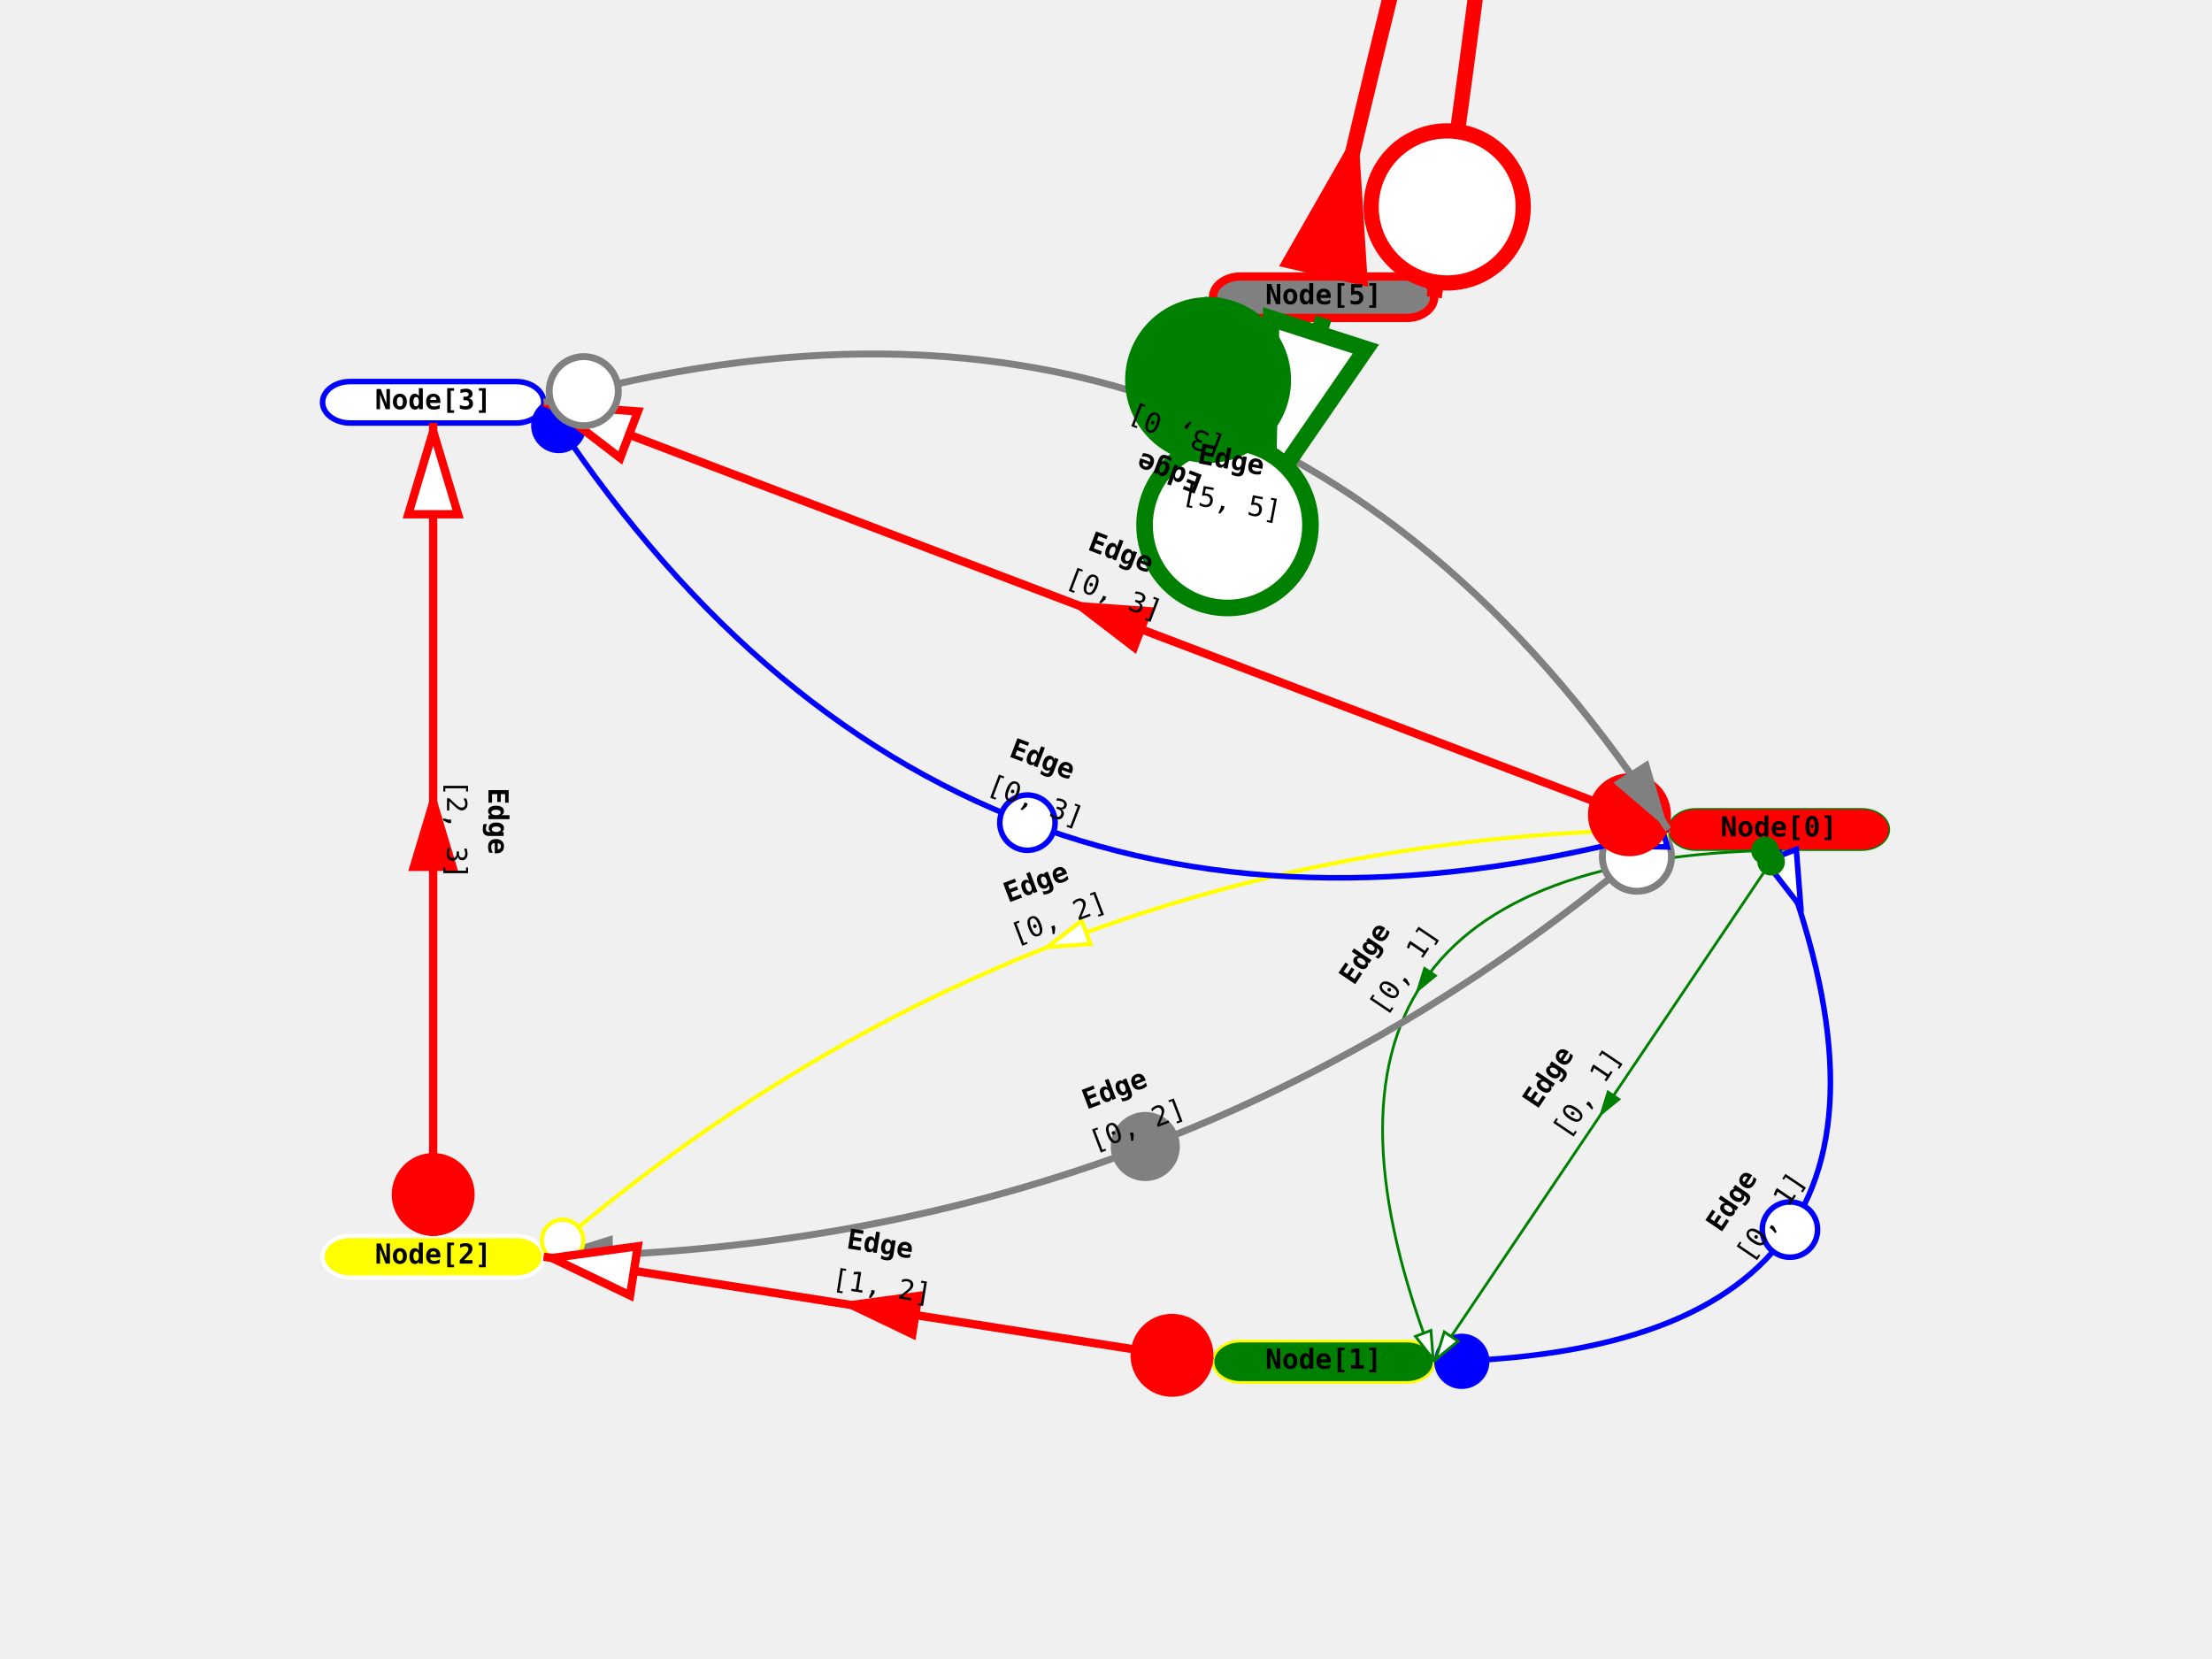
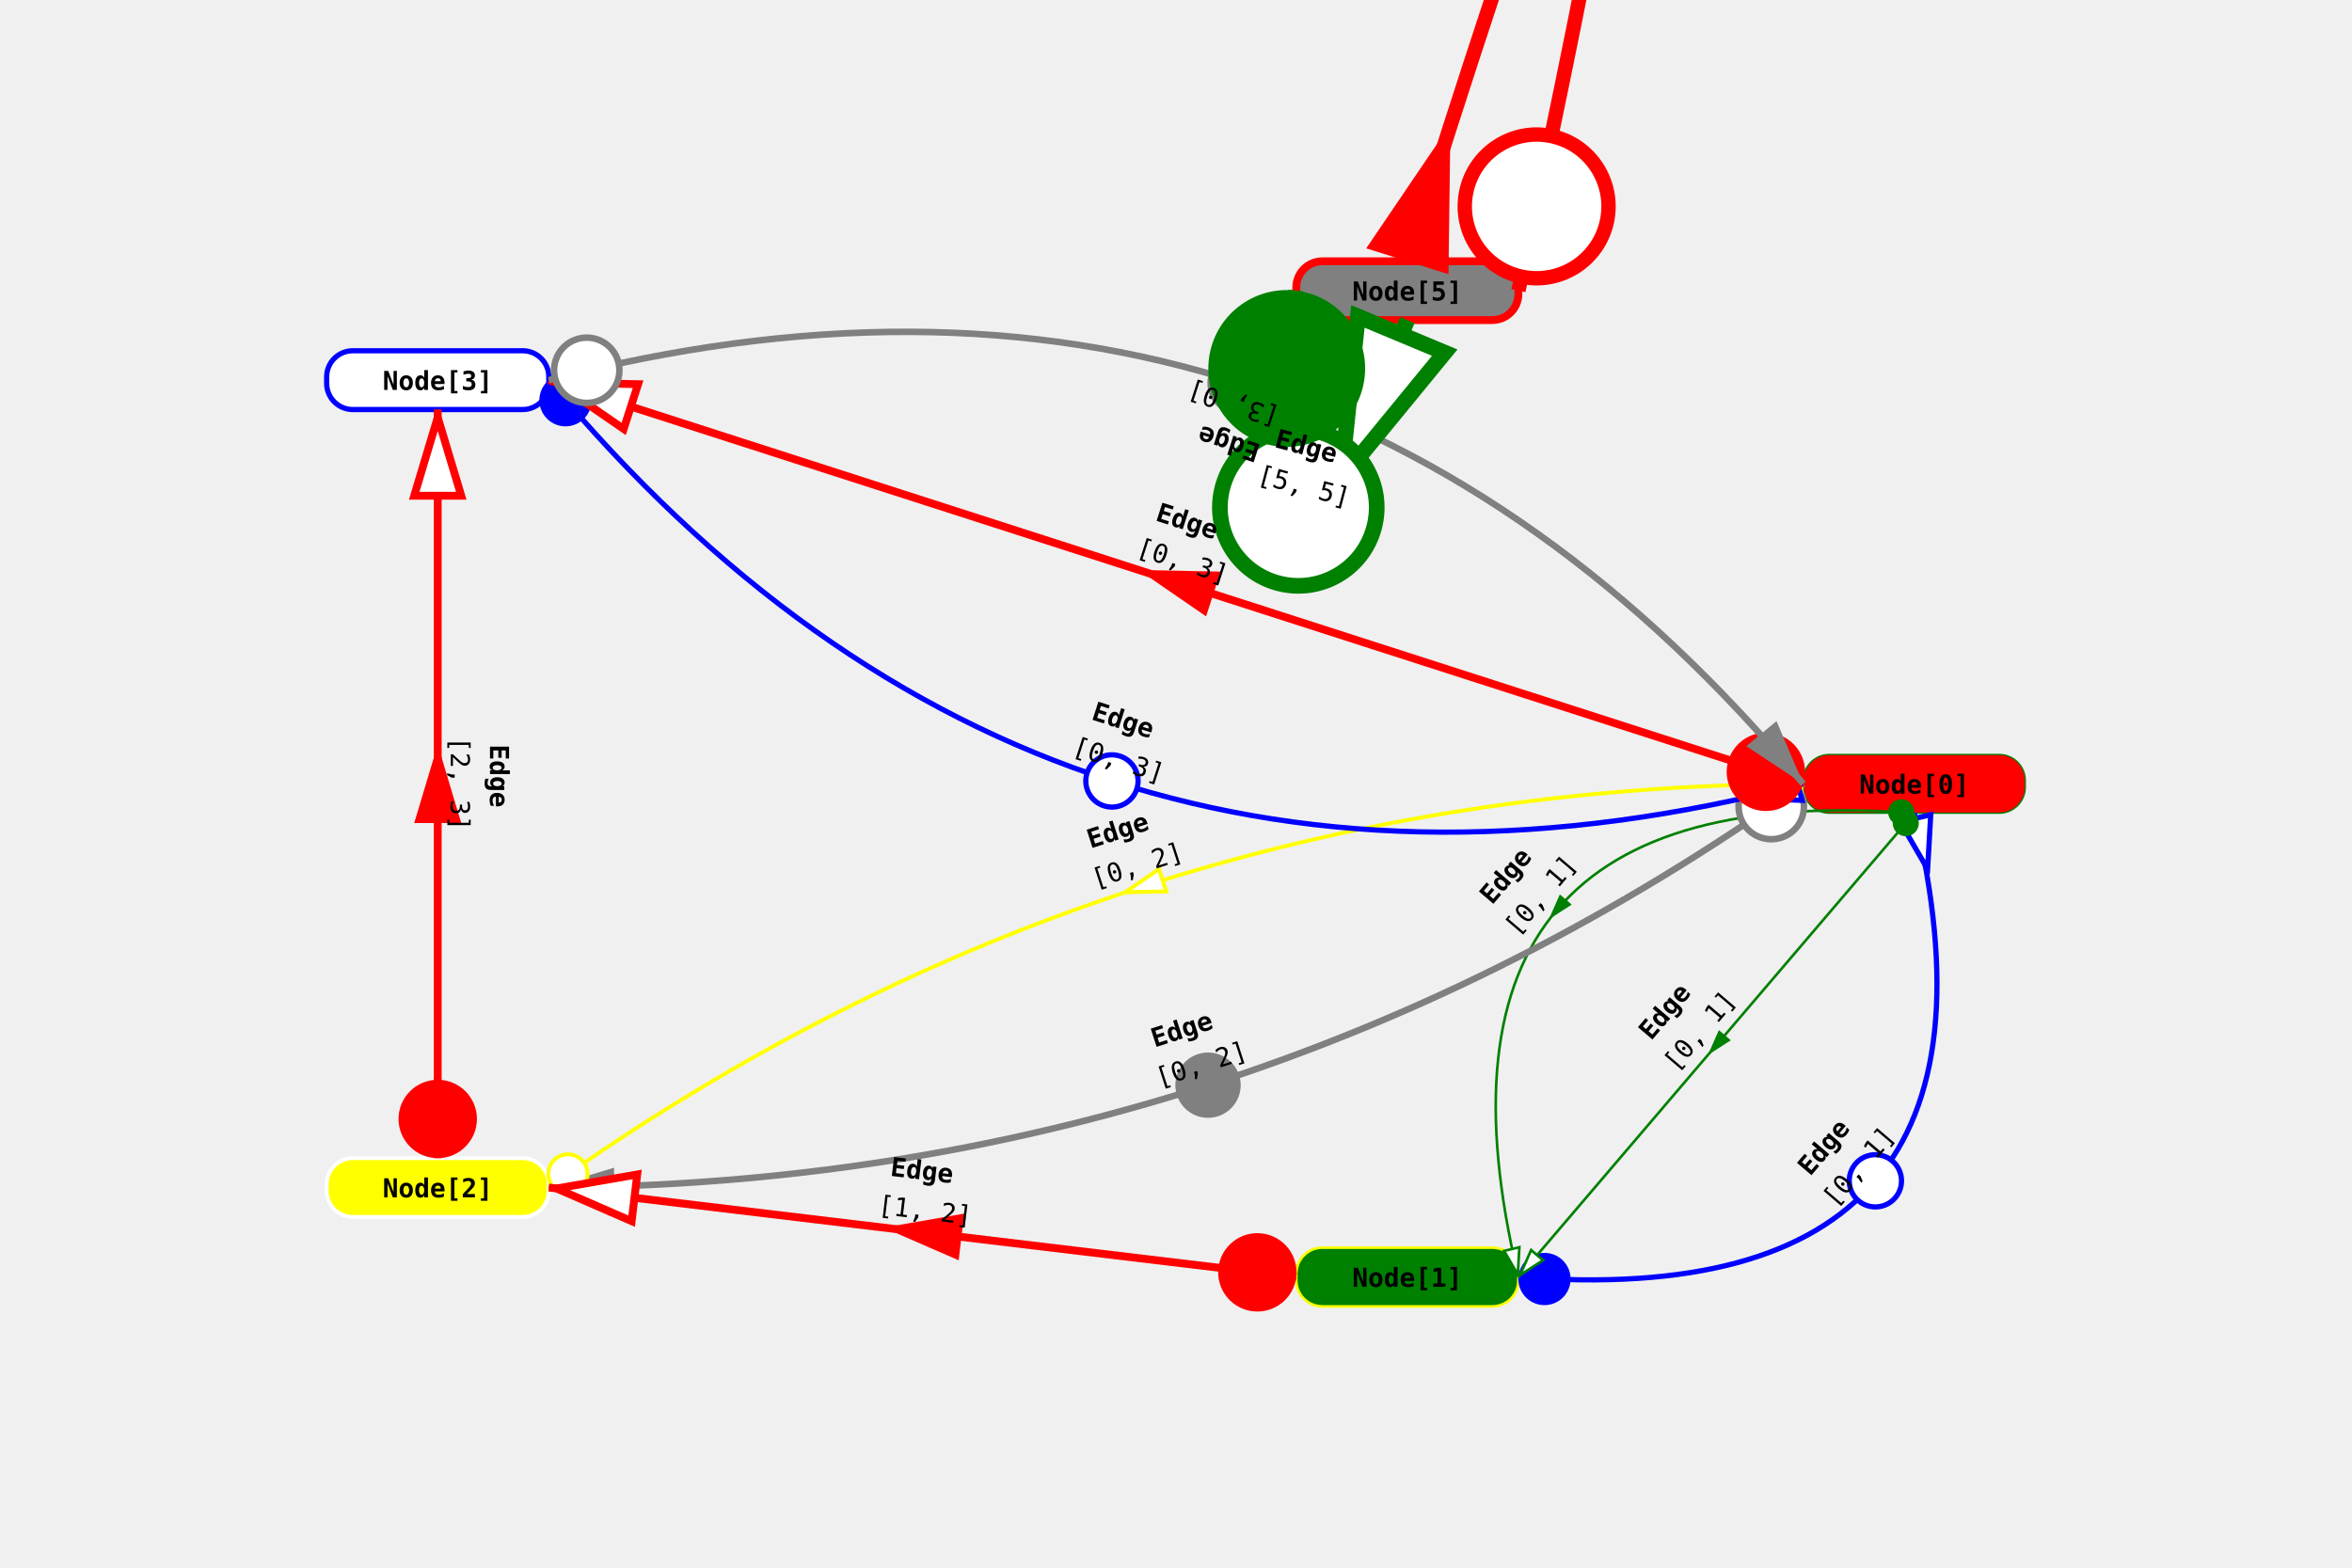
- <svg xmlns="http://www.w3.org/2000/svg" baseProfile="full" height="600px" preserveAspectRatio="xMidYMid meet" version="1.1" viewBox="-133.333,-100.0,1600.0,1200.0" width="800px">
+ <svg xmlns="http://www.w3.org/2000/svg" baseProfile="full" height="400px" preserveAspectRatio="xMidYMid meet" version="1.1" viewBox="-150.0,-100.0,1800.0,1200.0" width="600px">
  <defs>
    <marker id="id1" markerHeight="12.0" markerUnits="strokeWidth" markerWidth="12.0" orient="auto" refX="6.0" refY="6.0">
      <circle cx="6.0" cy="6.0" fill="white" r="5.0" stroke="blue" stroke-width="1.0" />
    </marker>
    <marker id="id2" markerHeight="12.0" markerUnits="strokeWidth" markerWidth="12.0" orient="auto" refX="0.0" refY="6.0">
      <polygon fill="white" points="1.0,3.0 11.0,6.0 1.0,9.0" stroke="blue" stroke-linecap="round" stroke-width="1.0" />
    </marker>
    <marker id="id3" markerHeight="10.0" markerUnits="strokeWidth" markerWidth="10.0" orient="auto" refX="10.0" refY="5.0">
      <circle cx="5.0" cy="5.0" fill="blue" r="5.0" stroke="none" />
    </marker>
    <marker id="id4" markerHeight="10.0" markerUnits="strokeWidth" markerWidth="10.0" orient="auto" refX="5.0" refY="5.0">
      <polygon fill="green" points="0,2.0 10.0,5.0 0,8.0" stroke="none" />
    </marker>
    <marker id="id5" markerHeight="10.0" markerUnits="strokeWidth" markerWidth="10.0" orient="auto" refX="0.0" refY="5.0">
      <circle cx="5.0" cy="5.0" fill="green" r="5.0" stroke="none" />
    </marker>
    <marker id="id6" markerHeight="12.0" markerUnits="strokeWidth" markerWidth="12.0" orient="auto" refX="12.0" refY="6.0">
      <polygon fill="white" points="1.0,3.0 11.0,6.0 1.0,9.0" stroke="green" stroke-linecap="round" stroke-width="1.0" />
    </marker>
    <marker id="id7" markerHeight="10.0" markerUnits="strokeWidth" markerWidth="10.0" orient="auto" refX="5.0" refY="5.0">
      <polygon fill="green" points="0,2.0 10.0,5.0 0,8.0" stroke="none" />
    </marker>
    <marker id="id8" markerHeight="10.0" markerUnits="strokeWidth" markerWidth="10.0" orient="auto" refX="0.0" refY="5.0">
      <circle cx="5.0" cy="5.0" fill="green" r="5.0" stroke="none" />
    </marker>
    <marker id="id9" markerHeight="12.0" markerUnits="strokeWidth" markerWidth="12.0" orient="auto" refX="12.0" refY="6.0">
      <polygon fill="white" points="1.0,3.0 11.0,6.0 1.0,9.0" stroke="green" stroke-linecap="round" stroke-width="1.0" />
    </marker>
    <marker id="id10" markerHeight="10.0" markerUnits="strokeWidth" markerWidth="10.0" orient="auto" refX="5.0" refY="5.0">
      <circle cx="5.0" cy="5.0" fill="gray" r="5.0" stroke="none" />
    </marker>
    <marker id="id11" markerHeight="12.0" markerUnits="strokeWidth" markerWidth="12.0" orient="auto" refX="0.0" refY="6.0">
      <circle cx="6.0" cy="6.0" fill="white" r="5.0" stroke="gray" stroke-width="1.0" />
    </marker>
    <marker id="id12" markerHeight="10.0" markerUnits="strokeWidth" markerWidth="10.0" orient="auto" refX="10.0" refY="5.0">
      <polygon fill="gray" points="0,2.0 10.0,5.0 0,8.0" stroke="none" />
    </marker>
    <marker id="id13" markerHeight="12.0" markerUnits="strokeWidth" markerWidth="12.0" orient="auto" refX="6.0" refY="6.0">
      <polygon fill="white" points="1.0,3.0 11.0,6.0 1.0,9.0" stroke="yellow" stroke-linecap="round" stroke-width="1.0" />
    </marker>
    <marker id="id14" markerHeight="10.0" markerUnits="strokeWidth" markerWidth="10.0" orient="auto" refX="0.0" refY="5.0">
      <polygon fill="yellow" points="0,2.0 10.0,5.0 0,8.0" stroke="none" />
    </marker>
    <marker id="id15" markerHeight="12.0" markerUnits="strokeWidth" markerWidth="12.0" orient="auto" refX="12.0" refY="6.0">
      <circle cx="6.0" cy="6.0" fill="white" r="5.0" stroke="yellow" stroke-width="1.0" />
    </marker>
    <marker id="id16" markerHeight="12.0" markerUnits="strokeWidth" markerWidth="12.0" orient="auto" refX="6.0" refY="6.0">
      <circle cx="6.0" cy="6.0" fill="white" r="5.0" stroke="blue" stroke-width="1.0" />
    </marker>
    <marker id="id17" markerHeight="12.0" markerUnits="strokeWidth" markerWidth="12.0" orient="auto" refX="0.0" refY="6.0">
      <polygon fill="white" points="1.0,3.0 11.0,6.0 1.0,9.0" stroke="blue" stroke-linecap="round" stroke-width="1.0" />
    </marker>
    <marker id="id18" markerHeight="10.0" markerUnits="strokeWidth" markerWidth="10.0" orient="auto" refX="10.0" refY="5.0">
      <circle cx="5.0" cy="5.0" fill="blue" r="5.0" stroke="none" />
    </marker>
    <marker id="id19" markerHeight="10.0" markerUnits="strokeWidth" markerWidth="10.0" orient="auto" refX="5.0" refY="5.0">
      <polygon fill="red" points="0,2.0 10.0,5.0 0,8.0" stroke="none" />
    </marker>
    <marker id="id20" markerHeight="10.0" markerUnits="strokeWidth" markerWidth="10.0" orient="auto" refX="0.0" refY="5.0">
      <circle cx="5.0" cy="5.0" fill="red" r="5.0" stroke="none" />
    </marker>
    <marker id="id21" markerHeight="12.0" markerUnits="strokeWidth" markerWidth="12.0" orient="auto" refX="12.0" refY="6.0">
      <polygon fill="white" points="1.0,3.0 11.0,6.0 1.0,9.0" stroke="red" stroke-linecap="round" stroke-width="1.0" />
    </marker>
    <marker id="id22" markerHeight="10.0" markerUnits="strokeWidth" markerWidth="10.0" orient="auto" refX="5.0" refY="5.0">
      <polygon fill="red" points="0,2.0 10.0,5.0 0,8.0" stroke="none" />
    </marker>
    <marker id="id23" markerHeight="10.0" markerUnits="strokeWidth" markerWidth="10.0" orient="auto" refX="0.0" refY="5.0">
      <circle cx="5.0" cy="5.0" fill="red" r="5.0" stroke="none" />
    </marker>
    <marker id="id24" markerHeight="12.0" markerUnits="strokeWidth" markerWidth="12.0" orient="auto" refX="12.0" refY="6.0">
      <polygon fill="white" points="1.0,3.0 11.0,6.0 1.0,9.0" stroke="red" stroke-linecap="round" stroke-width="1.0" />
    </marker>
    <marker id="id25" markerHeight="10.0" markerUnits="strokeWidth" markerWidth="10.0" orient="auto" refX="5.0" refY="5.0">
      <polygon fill="red" points="0,2.0 10.0,5.0 0,8.0" stroke="none" />
    </marker>
    <marker id="id26" markerHeight="10.0" markerUnits="strokeWidth" markerWidth="10.0" orient="auto" refX="0.0" refY="5.0">
      <circle cx="5.0" cy="5.0" fill="red" r="5.0" stroke="none" />
    </marker>
    <marker id="id27" markerHeight="12.0" markerUnits="strokeWidth" markerWidth="12.0" orient="auto" refX="12.0" refY="6.0">
      <polygon fill="white" points="1.0,3.0 11.0,6.0 1.0,9.0" stroke="red" stroke-linecap="round" stroke-width="1.0" />
    </marker>
    <marker id="id28" markerHeight="10.0" markerUnits="strokeWidth" markerWidth="10.0" orient="auto" refX="5.0" refY="5.0">
      <circle cx="5.0" cy="5.0" fill="gray" r="5.0" stroke="none" />
    </marker>
    <marker id="id29" markerHeight="12.0" markerUnits="strokeWidth" markerWidth="12.0" orient="auto" refX="0.0" refY="6.0">
      <circle cx="6.0" cy="6.0" fill="white" r="5.0" stroke="gray" stroke-width="1.0" />
    </marker>
    <marker id="id30" markerHeight="10.0" markerUnits="strokeWidth" markerWidth="10.0" orient="auto" refX="10.0" refY="5.0">
      <polygon fill="gray" points="0,2.0 10.0,5.0 0,8.0" stroke="none" />
    </marker>
    <marker id="id31" markerHeight="12.0" markerUnits="strokeWidth" markerWidth="12.0" orient="auto" refX="6.0" refY="6.0">
      <polygon fill="white" points="1.0,3.0 11.0,6.0 1.0,9.0" stroke="red" stroke-linecap="round" stroke-width="1.0" />
    </marker>
    <marker id="id32" markerHeight="10.0" markerUnits="strokeWidth" markerWidth="10.0" orient="auto" refX="0.0" refY="5.0">
      <polygon fill="red" points="0,2.0 10.0,5.0 0,8.0" stroke="none" />
    </marker>
    <marker id="id33" markerHeight="12.0" markerUnits="strokeWidth" markerWidth="12.0" orient="auto" refX="12.0" refY="6.0">
      <circle cx="6.0" cy="6.0" fill="white" r="5.0" stroke="red" stroke-width="1.0" />
    </marker>
    <marker id="id34" markerHeight="12.0" markerUnits="strokeWidth" markerWidth="12.0" orient="auto" refX="6.0" refY="6.0">
      <circle cx="6.0" cy="6.0" fill="white" r="5.0" stroke="green" stroke-width="1.0" />
    </marker>
    <marker id="id35" markerHeight="12.0" markerUnits="strokeWidth" markerWidth="12.0" orient="auto" refX="0.0" refY="6.0">
      <polygon fill="white" points="1.0,3.0 11.0,6.0 1.0,9.0" stroke="green" stroke-linecap="round" stroke-width="1.0" />
    </marker>
    <marker id="id36" markerHeight="10.0" markerUnits="strokeWidth" markerWidth="10.0" orient="auto" refX="10.0" refY="5.0">
      <circle cx="5.0" cy="5.0" fill="green" r="5.0" stroke="none" />
    </marker>
  </defs>
  <g>
-     <rect fill="red" height="30.0" rx="20.0" ry="20.0" stroke="green" stroke-width="1px" width="160.0" x="1073.333" y="485.0" />
-     <rect fill="green" height="30.0" rx="20.0" ry="20.0" stroke="yellow" stroke-width="2px" width="160.0" x="744.045" y="870.0" />
-     <rect fill="yellow" height="30.0" rx="20.0" ry="20.0" stroke="white" stroke-width="3px" width="160.0" x="100.0" y="794.017" />
-     <rect fill="white" height="30.0" rx="20.0" ry="20.0" stroke="blue" stroke-width="4px" width="160.0" x="100.0" y="175.983" />
-     <rect fill="gray" height="30.0" rx="20.0" ry="20.0" stroke="red" stroke-width="6px" width="160.0" x="744.045" y="100.0" />
+     <rect fill="red" height="45.0" rx="20.0" ry="20.0" stroke="green" stroke-width="1px" width="170.0" x="1230.0" y="477.5" />
+     <rect fill="green" height="45.0" rx="20.0" ry="20.0" stroke="yellow" stroke-width="2px" width="170.0" x="842.051" y="855.0" />
+     <rect fill="yellow" height="45.0" rx="20.0" ry="20.0" stroke="white" stroke-width="3px" width="170.0" x="100.0" y="786.517" />
+     <rect fill="white" height="45.0" rx="20.0" ry="20.0" stroke="blue" stroke-width="4px" width="170.0" x="100.0" y="168.483" />
+     <rect fill="gray" height="45.0" rx="20.0" ry="20.0" stroke="red" stroke-width="6px" width="170.0" x="842.051" y="100.0" />
  </g>
  <g>
-     <path d="M 1153.333 515.0 Q 1223.704 696.902 1161.382 789.402 Q 1099.06 881.902 904.045 885.0" fill="none" marker-end="url(#id3)" marker-mid="url(#id1)" marker-start="url(#id2)" stroke="blue" stroke-linecap="butt" stroke-width="4px" />
-     <path d="M 1153.333 515.0 Q 1091.011 607.5 1028.689 700.0 Q 966.367 792.5 904.045 885.0" fill="none" marker-end="url(#id6)" marker-mid="url(#id4)" marker-start="url(#id5)" stroke="green" stroke-linecap="butt" stroke-width="2px" />
-     <path d="M 1153.333 515.0 Q 958.319 518.098 895.997 610.598 Q 833.675 703.098 904.045 885.0" fill="none" marker-end="url(#id9)" marker-mid="url(#id7)" marker-start="url(#id8)" stroke="green" stroke-linecap="butt" stroke-width="2px" />
-     <path d="M 1073.333 500.0 Q 898.413 652.038 695.08 729.293 Q 491.747 806.547 260.0 809.017" fill="none" marker-end="url(#id12)" marker-mid="url(#id10)" marker-start="url(#id11)" stroke="gray" stroke-linecap="butt" stroke-width="5px" />
-     <path d="M 1073.333 500.0 Q 841.587 502.47 638.253 579.724 Q 434.92 656.979 260.0 809.017" fill="none" marker-end="url(#id15)" marker-mid="url(#id13)" marker-start="url(#id14)" stroke="yellow" stroke-linecap="butt" stroke-width="3px" />
-     <path d="M 1073.333 500.0 Q 813.173 572.314 609.84 495.06 Q 406.506 417.806 260.0 190.983" fill="none" marker-end="url(#id18)" marker-mid="url(#id16)" marker-start="url(#id17)" stroke="blue" stroke-linecap="butt" stroke-width="4px" />
-     <path d="M 1073.333 500.0 Q 870.0 422.746 666.667 345.491 Q 463.333 268.237 260.0 190.983" fill="none" marker-end="url(#id21)" marker-mid="url(#id19)" marker-start="url(#id20)" stroke="red" stroke-linecap="butt" stroke-width="6px" />
-     <path d="M 744.045 885.0 Q 623.034 866.004 502.023 847.009 Q 381.011 828.013 260.0 809.017" fill="none" marker-end="url(#id24)" marker-mid="url(#id22)" marker-start="url(#id23)" stroke="red" stroke-linecap="butt" stroke-width="6px" />
-     <path d="M 180.0 794.017 Q 180.0 647.008 180.0 500 Q 180.0 352.991 180.0 205.983" fill="none" marker-end="url(#id27)" marker-mid="url(#id25)" marker-start="url(#id26)" stroke="red" stroke-linecap="butt" stroke-width="6px" />
-     <path d="M 260.0 190.983 Q 520.16 118.669 723.494 195.923 Q 926.827 273.177 1073.333 500.0" fill="none" marker-end="url(#id30)" marker-mid="url(#id28)" marker-start="url(#id29)" stroke="gray" stroke-linecap="butt" stroke-width="5px" />
-     <path d="M 824.045 100.0 Q 932.504 -368.029 952.504 -364.279 Q 972.504 -360.529 904.045 115.0" fill="none" marker-end="url(#id33)" marker-mid="url(#id31)" marker-start="url(#id32)" stroke="red" stroke-linecap="butt" stroke-width="11px" />
-     <path d="M 824.045 130.0 Q 774.559 283.51 754.559 279.76 Q 734.559 276.01 744.045 115.0" fill="none" marker-end="url(#id36)" marker-mid="url(#id34)" marker-start="url(#id35)" stroke="green" stroke-linecap="butt" stroke-width="12px" />
+     <path d="M 1315.0 522.5 Q 1360.97 715.112 1285.233 803.862 Q 1209.495 892.612 1012.051 877.5" fill="none" marker-end="url(#id3)" marker-mid="url(#id1)" marker-start="url(#id2)" stroke="blue" stroke-linecap="butt" stroke-width="4px" />
+     <path d="M 1315.0 522.5 Q 1239.263 611.25 1163.525 700.0 Q 1087.788 788.75 1012.051 877.5" fill="none" marker-end="url(#id6)" marker-mid="url(#id4)" marker-start="url(#id5)" stroke="green" stroke-linecap="butt" stroke-width="2px" />
+     <path d="M 1315.0 522.5 Q 1117.556 507.388 1041.818 596.138 Q 966.081 684.888 1012.051 877.5" fill="none" marker-end="url(#id9)" marker-mid="url(#id7)" marker-start="url(#id8)" stroke="green" stroke-linecap="butt" stroke-width="2px" />
+     <path d="M 1230.0 500.0 Q 1014.513 653.406 774.513 730.66 Q 534.513 807.915 270.0 809.017" fill="none" marker-end="url(#id12)" marker-mid="url(#id10)" marker-start="url(#id11)" stroke="gray" stroke-linecap="butt" stroke-width="5px" />
+     <path d="M 1230.0 500.0 Q 965.487 501.102 725.487 578.357 Q 485.487 655.611 270.0 809.017" fill="none" marker-end="url(#id15)" marker-mid="url(#id13)" marker-start="url(#id14)" stroke="yellow" stroke-linecap="butt" stroke-width="3px" />
+     <path d="M 1230.0 500.0 Q 940.974 575.05 700.974 497.795 Q 460.974 420.541 270.0 190.983" fill="none" marker-end="url(#id18)" marker-mid="url(#id16)" marker-start="url(#id17)" stroke="blue" stroke-linecap="butt" stroke-width="4px" />
+     <path d="M 1230.0 500.0 Q 990.0 422.746 750.0 345.491 Q 510.0 268.237 270.0 190.983" fill="none" marker-end="url(#id21)" marker-mid="url(#id19)" marker-start="url(#id20)" stroke="red" stroke-linecap="butt" stroke-width="6px" />
+     <path d="M 842.051 877.5 Q 699.038 860.379 556.025 843.259 Q 413.013 826.138 270.0 809.017" fill="none" marker-end="url(#id24)" marker-mid="url(#id22)" marker-start="url(#id23)" stroke="red" stroke-linecap="butt" stroke-width="6px" />
+     <path d="M 185.0 786.517 Q 185.0 643.258 185.0 500 Q 185.0 356.741 185.0 213.483" fill="none" marker-end="url(#id27)" marker-mid="url(#id25)" marker-start="url(#id26)" stroke="red" stroke-linecap="butt" stroke-width="6px" />
+     <path d="M 270.0 190.983 Q 559.026 115.933 799.026 193.188 Q 1039.026 270.442 1230.0 500.0" fill="none" marker-end="url(#id30)" marker-mid="url(#id28)" marker-start="url(#id29)" stroke="gray" stroke-linecap="butt" stroke-width="5px" />
+     <path d="M 927.051 100.0 Q 1071.129 -358.394 1092.379 -352.769 Q 1113.629 -347.144 1012.051 122.5" fill="none" marker-end="url(#id33)" marker-mid="url(#id31)" marker-start="url(#id32)" stroke="red" stroke-linecap="butt" stroke-width="11px" />
+     <path d="M 927.051 145.0 Q 864.858 294.048 843.608 288.423 Q 822.358 282.798 842.051 122.5" fill="none" marker-end="url(#id36)" marker-mid="url(#id34)" marker-start="url(#id35)" stroke="green" stroke-linecap="butt" stroke-width="12px" />
  </g>
  <g>
-     <text font-family="monospace" font-size="20.0" text-anchor="middle" transform="rotate(303.9702,1161.382,789.4018) translate(0,-10.0)" x="1161.382" y="759.402">
-       <tspan font-family="monospace" font-size="20.0" font-weight="bold" text-anchor="middle" x="1161.382" y="759.402">Edge</tspan>
-       <tspan font-family="monospace" font-size="20.0" font-weight="normal" text-anchor="middle" x="1161.382" y="789.402">[0, 1]</tspan>
+     <text font-family="monospace" font-size="20.0" text-anchor="middle" transform="rotate(310.4767,1285.233,803.8622) translate(0,-10.0)" x="1285.233" y="773.862">
+       <tspan font-family="monospace" font-size="20.0" font-weight="bold" text-anchor="middle" x="1285.233" y="773.862">Edge</tspan>
+       <tspan font-family="monospace" font-size="20.0" font-weight="normal" text-anchor="middle" x="1285.233" y="803.862">[0, 1]</tspan>
    </text>
-     <text font-family="monospace" font-size="20.0" text-anchor="middle" transform="rotate(303.9702,1028.689,700.0) translate(0,-10.0)" x="1028.689" y="670.0">
-       <tspan font-family="monospace" font-size="20.0" font-weight="bold" text-anchor="middle" x="1028.689" y="670.0">Edge</tspan>
-       <tspan font-family="monospace" font-size="20.0" font-weight="normal" text-anchor="middle" x="1028.689" y="700.0">[0, 1]</tspan>
+     <text font-family="monospace" font-size="20.0" text-anchor="middle" transform="rotate(310.4767,1163.525,700.0) translate(0,-10.0)" x="1163.525" y="670.0">
+       <tspan font-family="monospace" font-size="20.0" font-weight="bold" text-anchor="middle" x="1163.525" y="670.0">Edge</tspan>
+       <tspan font-family="monospace" font-size="20.0" font-weight="normal" text-anchor="middle" x="1163.525" y="700.0">[0, 1]</tspan>
    </text>
-     <text font-family="monospace" font-size="20.0" text-anchor="middle" transform="rotate(303.9702,895.9968,610.5982) translate(0,-10.0)" x="895.997" y="580.598">
-       <tspan font-family="monospace" font-size="20.0" font-weight="bold" text-anchor="middle" x="895.997" y="580.598">Edge</tspan>
-       <tspan font-family="monospace" font-size="20.0" font-weight="normal" text-anchor="middle" x="895.997" y="610.598">[0, 1]</tspan>
+     <text font-family="monospace" font-size="20.0" text-anchor="middle" transform="rotate(310.4767,1041.818,596.1378) translate(0,-10.0)" x="1041.818" y="566.138">
+       <tspan font-family="monospace" font-size="20.0" font-weight="bold" text-anchor="middle" x="1041.818" y="566.138">Edge</tspan>
+       <tspan font-family="monospace" font-size="20.0" font-weight="normal" text-anchor="middle" x="1041.818" y="596.138">[0, 1]</tspan>
    </text>
-     <text font-family="monospace" font-size="20.0" text-anchor="middle" transform="rotate(339.1963,695.0801,729.2927) translate(0,-10.0)" x="695.08" y="699.293">
-       <tspan font-family="monospace" font-size="20.0" font-weight="bold" text-anchor="middle" x="695.08" y="699.293">Edge</tspan>
-       <tspan font-family="monospace" font-size="20.0" font-weight="normal" text-anchor="middle" x="695.08" y="729.293">[0, 2]</tspan>
+     <text font-family="monospace" font-size="20.0" text-anchor="middle" transform="rotate(342.157,774.5128,730.6605) translate(0,-10.0)" x="774.513" y="700.66">
+       <tspan font-family="monospace" font-size="20.0" font-weight="bold" text-anchor="middle" x="774.513" y="700.66">Edge</tspan>
+       <tspan font-family="monospace" font-size="20.0" font-weight="normal" text-anchor="middle" x="774.513" y="730.66">[0, 2]</tspan>
    </text>
-     <text font-family="monospace" font-size="20.0" text-anchor="middle" transform="rotate(339.1963,638.2532,579.7243) translate(0,-10.0)" x="638.253" y="549.724">
-       <tspan font-family="monospace" font-size="20.0" font-weight="bold" text-anchor="middle" x="638.253" y="549.724">Edge</tspan>
-       <tspan font-family="monospace" font-size="20.0" font-weight="normal" text-anchor="middle" x="638.253" y="579.724">[0, 2]</tspan>
+     <text font-family="monospace" font-size="20.0" text-anchor="middle" transform="rotate(342.157,725.4872,578.3565) translate(0,-10.0)" x="725.487" y="548.357">
+       <tspan font-family="monospace" font-size="20.0" font-weight="bold" text-anchor="middle" x="725.487" y="548.357">Edge</tspan>
+       <tspan font-family="monospace" font-size="20.0" font-weight="normal" text-anchor="middle" x="725.487" y="578.357">[0, 2]</tspan>
    </text>
-     <text font-family="monospace" font-size="20.0" text-anchor="middle" transform="rotate(20.80374,609.8398,495.0599) translate(0,-10.0)" x="609.84" y="465.06">
-       <tspan font-family="monospace" font-size="20.0" font-weight="bold" text-anchor="middle" x="609.84" y="465.06">Edge</tspan>
-       <tspan font-family="monospace" font-size="20.0" font-weight="normal" text-anchor="middle" x="609.84" y="495.06">[0, 3]</tspan>
+     <text font-family="monospace" font-size="20.0" text-anchor="middle" transform="rotate(17.84299,700.9745,497.7954) translate(0,-10.0)" x="700.974" y="467.795">
+       <tspan font-family="monospace" font-size="20.0" font-weight="bold" text-anchor="middle" x="700.974" y="467.795">Edge</tspan>
+       <tspan font-family="monospace" font-size="20.0" font-weight="normal" text-anchor="middle" x="700.974" y="497.795">[0, 3]</tspan>
    </text>
-     <text font-family="monospace" font-size="20.0" text-anchor="middle" transform="rotate(20.80374,666.6667,345.4915) translate(0,-10.0)" x="666.667" y="315.491">
-       <tspan font-family="monospace" font-size="20.0" font-weight="bold" text-anchor="middle" x="666.667" y="315.491">Edge</tspan>
-       <tspan font-family="monospace" font-size="20.0" font-weight="normal" text-anchor="middle" x="666.667" y="345.491">[0, 3]</tspan>
+     <text font-family="monospace" font-size="20.0" text-anchor="middle" transform="rotate(17.84299,750.0,345.4915) translate(0,-10.0)" x="750.0" y="315.491">
+       <tspan font-family="monospace" font-size="20.0" font-weight="bold" text-anchor="middle" x="750.0" y="315.491">Edge</tspan>
+       <tspan font-family="monospace" font-size="20.0" font-weight="normal" text-anchor="middle" x="750.0" y="345.491">[0, 3]</tspan>
    </text>
-     <text font-family="monospace" font-size="20.0" text-anchor="middle" transform="rotate(8.921203,502.0226,847.0085) translate(0,-10.0)" x="502.023" y="817.009">
-       <tspan font-family="monospace" font-size="20.0" font-weight="bold" text-anchor="middle" x="502.023" y="817.009">Edge</tspan>
-       <tspan font-family="monospace" font-size="20.0" font-weight="normal" text-anchor="middle" x="502.023" y="847.009">[1, 2]</tspan>
+     <text font-family="monospace" font-size="20.0" text-anchor="middle" transform="rotate(6.826667,556.0255,843.2585) translate(0,-10.0)" x="556.025" y="813.259">
+       <tspan font-family="monospace" font-size="20.0" font-weight="bold" text-anchor="middle" x="556.025" y="813.259">Edge</tspan>
+       <tspan font-family="monospace" font-size="20.0" font-weight="normal" text-anchor="middle" x="556.025" y="843.259">[1, 2]</tspan>
    </text>
-     <text font-family="monospace" font-size="20.0" text-anchor="middle" transform="rotate(90.0,180.0,500) translate(0,-10.0)" x="180.0" y="470">
-       <tspan font-family="monospace" font-size="20.0" font-weight="bold" text-anchor="middle" x="180.0" y="470">Edge</tspan>
-       <tspan font-family="monospace" font-size="20.0" font-weight="normal" text-anchor="middle" x="180.0" y="500">[2, 3]</tspan>
+     <text font-family="monospace" font-size="20.0" text-anchor="middle" transform="rotate(90.0,185.0,500) translate(0,-10.0)" x="185.0" y="470">
+       <tspan font-family="monospace" font-size="20.0" font-weight="bold" text-anchor="middle" x="185.0" y="470">Edge</tspan>
+       <tspan font-family="monospace" font-size="20.0" font-weight="normal" text-anchor="middle" x="185.0" y="500">[2, 3]</tspan>
    </text>
-     <text font-family="monospace" font-size="20.0" text-anchor="middle" transform="rotate(200.8037,723.4935,195.9231) translate(0,-10.0)" x="723.494" y="165.923">
-       <tspan font-family="monospace" font-size="20.0" font-weight="bold" text-anchor="middle" x="723.494" y="165.923">Edge</tspan>
-       <tspan font-family="monospace" font-size="20.0" font-weight="normal" text-anchor="middle" x="723.494" y="195.923">[3, 0]</tspan>
+     <text font-family="monospace" font-size="20.0" text-anchor="middle" transform="rotate(197.843,799.0255,193.1875) translate(0,-10.0)" x="799.026" y="163.188">
+       <tspan font-family="monospace" font-size="20.0" font-weight="bold" text-anchor="middle" x="799.026" y="163.188">Edge</tspan>
+       <tspan font-family="monospace" font-size="20.0" font-weight="normal" text-anchor="middle" x="799.026" y="193.188">[3, 0]</tspan>
    </text>
-     <text font-family="monospace" font-size="20.0" text-anchor="middle" transform="rotate(190.6197,952.5039,-364.2786) translate(0,-10.0)" x="952.504" y="-394.279">
-       <tspan font-family="monospace" font-size="20.0" font-weight="bold" text-anchor="middle" x="952.504" y="-394.279">Edge</tspan>
-       <tspan font-family="monospace" font-size="20.0" font-weight="normal" text-anchor="middle" x="952.504" y="-364.279">[5, 5]</tspan>
+     <text font-family="monospace" font-size="20.0" text-anchor="middle" transform="rotate(194.8265,1092.379,-352.7685) translate(0,-10.0)" x="1092.379" y="-382.769">
+       <tspan font-family="monospace" font-size="20.0" font-weight="bold" text-anchor="middle" x="1092.379" y="-382.769">Edge</tspan>
+       <tspan font-family="monospace" font-size="20.0" font-weight="normal" text-anchor="middle" x="1092.379" y="-352.769">[5, 5]</tspan>
    </text>
-     <text font-family="monospace" font-size="20.0" text-anchor="middle" transform="rotate(10.61966,754.5592,279.7595) translate(0,-10.0)" x="754.559" y="249.76">
-       <tspan font-family="monospace" font-size="20.0" font-weight="bold" text-anchor="middle" x="754.559" y="249.76">Edge</tspan>
-       <tspan font-family="monospace" font-size="20.0" font-weight="normal" text-anchor="middle" x="754.559" y="279.76">[5, 5]</tspan>
+     <text font-family="monospace" font-size="20.0" text-anchor="middle" transform="rotate(14.82648,843.6083,288.4228) translate(0,-10.0)" x="843.608" y="258.423">
+       <tspan font-family="monospace" font-size="20.0" font-weight="bold" text-anchor="middle" x="843.608" y="258.423">Edge</tspan>
+       <tspan font-family="monospace" font-size="20.0" font-weight="normal" text-anchor="middle" x="843.608" y="288.423">[5, 5]</tspan>
    </text>
-     <text font-family="monospace" font-size="20.0" text-anchor="middle" transform="translate(0,-10.0)" x="1153.333" y="515.0">
-       <tspan font-family="monospace" font-size="20.0" font-weight="bold" text-anchor="middle" x="1153.333" y="515.0">Node[0]</tspan>
+     <text font-family="monospace" font-size="20.0" text-anchor="middle" transform="translate(0,-10.0)" x="1315.0" y="517.5">
+       <tspan font-family="monospace" font-size="20.0" font-weight="bold" text-anchor="middle" x="1315.0" y="517.5">Node[0]</tspan>
    </text>
-     <text font-family="monospace" font-size="20.0" text-anchor="middle" transform="translate(0,-10.0)" x="824.045" y="900.0">
-       <tspan font-family="monospace" font-size="20.0" font-weight="bold" text-anchor="middle" x="824.045" y="900.0">Node[1]</tspan>
+     <text font-family="monospace" font-size="20.0" text-anchor="middle" transform="translate(0,-10.0)" x="927.051" y="895.0">
+       <tspan font-family="monospace" font-size="20.0" font-weight="bold" text-anchor="middle" x="927.051" y="895.0">Node[1]</tspan>
    </text>
-     <text font-family="monospace" font-size="20.0" text-anchor="middle" transform="translate(0,-10.0)" x="180.0" y="824.017">
-       <tspan font-family="monospace" font-size="20.0" font-weight="bold" text-anchor="middle" x="180.0" y="824.017">Node[2]</tspan>
+     <text font-family="monospace" font-size="20.0" text-anchor="middle" transform="translate(0,-10.0)" x="185.0" y="826.517">
+       <tspan font-family="monospace" font-size="20.0" font-weight="bold" text-anchor="middle" x="185.0" y="826.517">Node[2]</tspan>
    </text>
-     <text font-family="monospace" font-size="20.0" text-anchor="middle" transform="translate(0,-10.0)" x="180.0" y="205.983">
-       <tspan font-family="monospace" font-size="20.0" font-weight="bold" text-anchor="middle" x="180.0" y="205.983">Node[3]</tspan>
+     <text font-family="monospace" font-size="20.0" text-anchor="middle" transform="translate(0,-10.0)" x="185.0" y="208.483">
+       <tspan font-family="monospace" font-size="20.0" font-weight="bold" text-anchor="middle" x="185.0" y="208.483">Node[3]</tspan>
    </text>
-     <text font-family="monospace" font-size="20.0" text-anchor="middle" transform="translate(0,-10.0)" x="824.045" y="130.0">
-       <tspan font-family="monospace" font-size="20.0" font-weight="bold" text-anchor="middle" x="824.045" y="130.0">Node[5]</tspan>
+     <text font-family="monospace" font-size="20.0" text-anchor="middle" transform="translate(0,-10.0)" x="927.051" y="140.0">
+       <tspan font-family="monospace" font-size="20.0" font-weight="bold" text-anchor="middle" x="927.051" y="140.0">Node[5]</tspan>
    </text>
  </g>
</svg>
